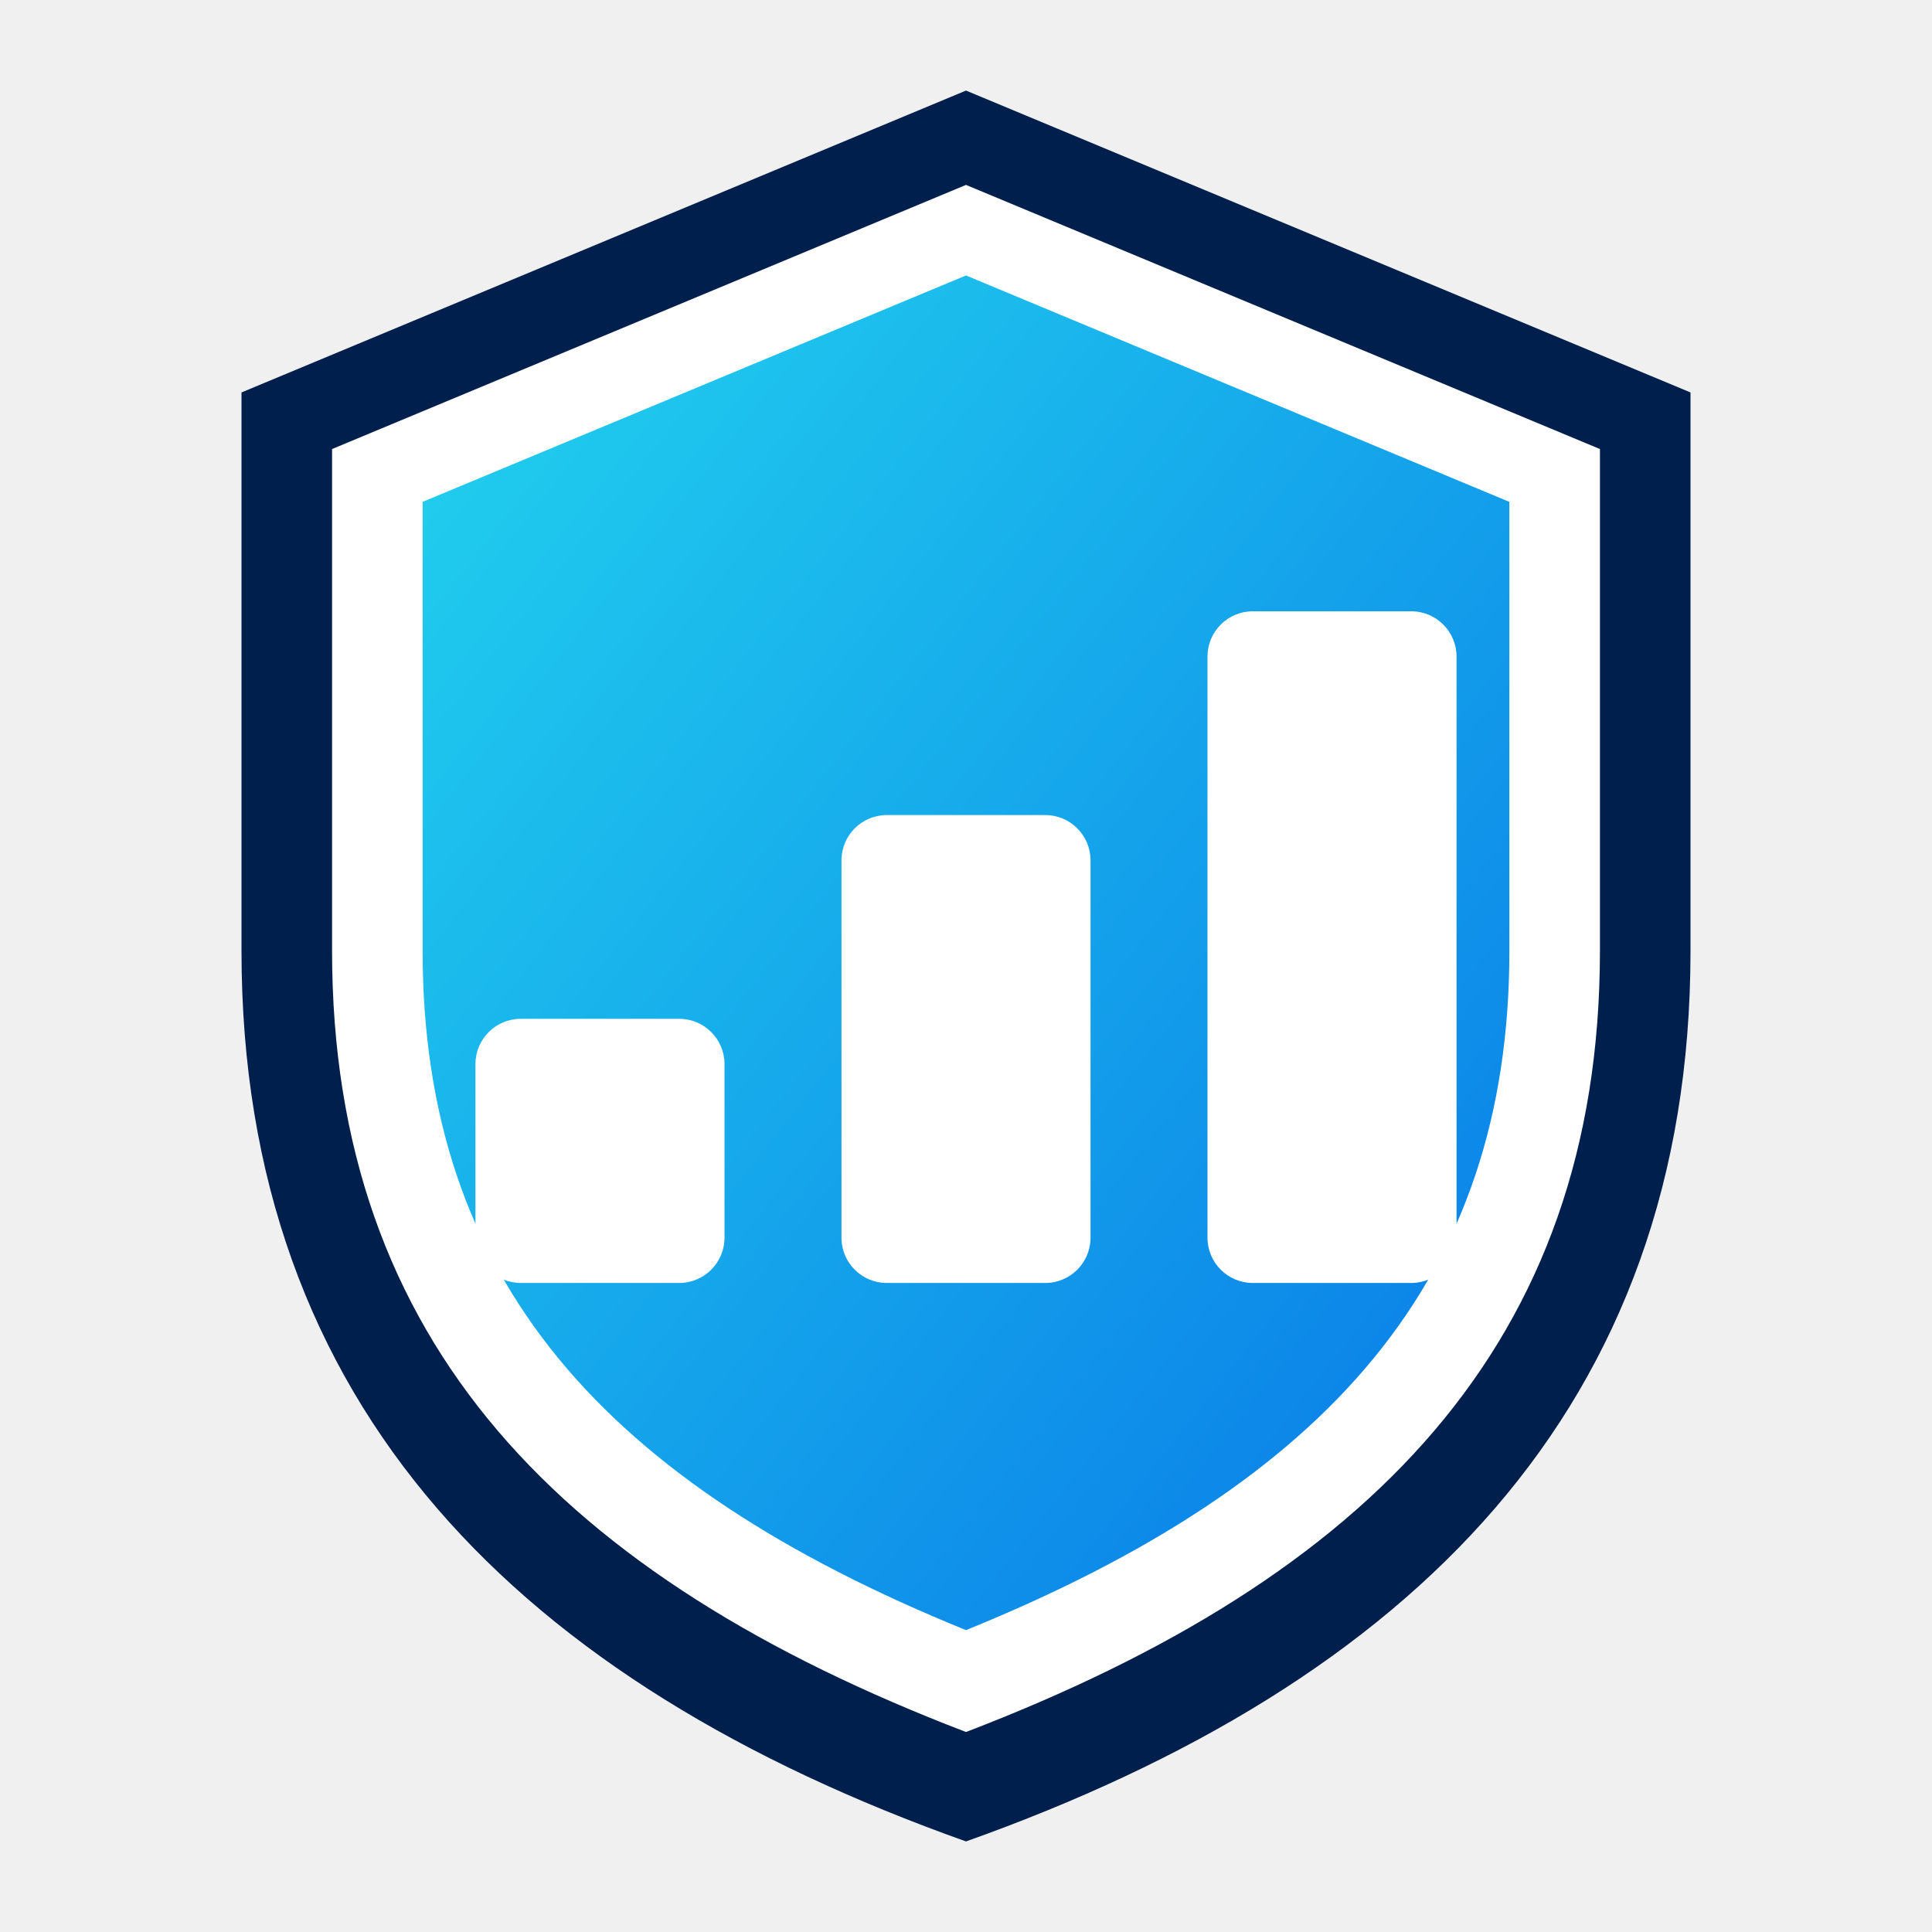
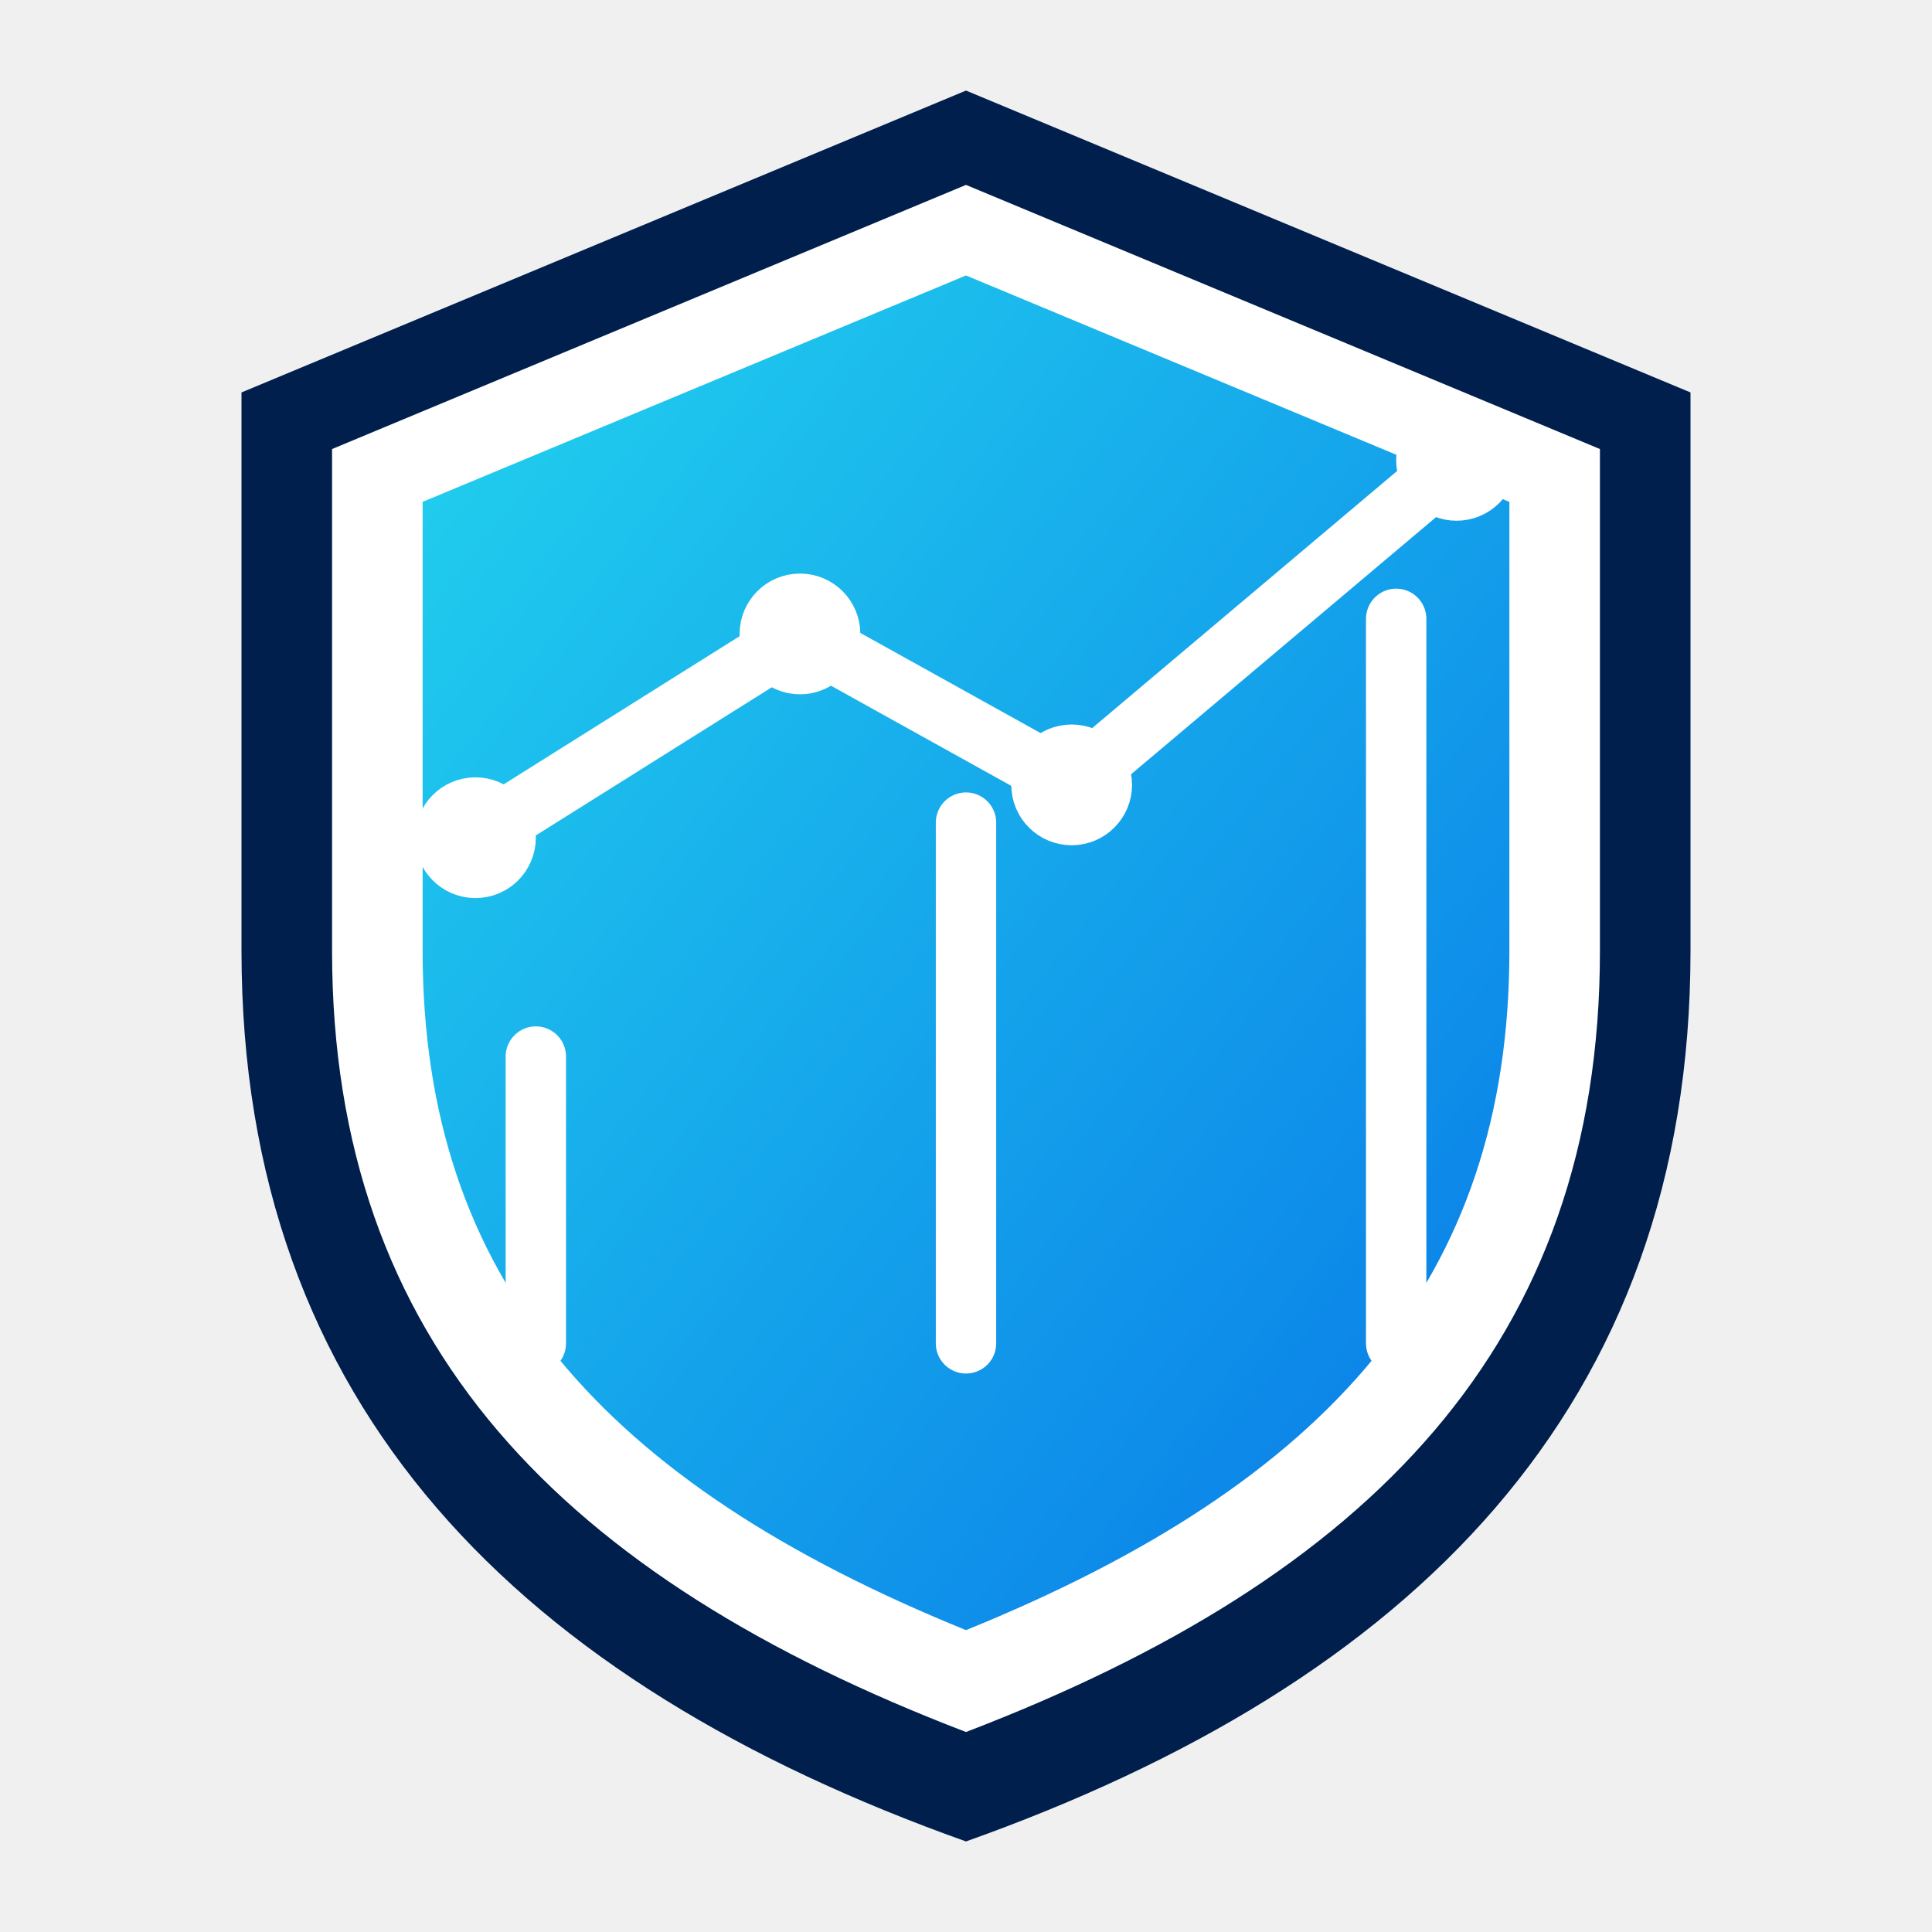
<svg xmlns="http://www.w3.org/2000/svg" viewBox="0 0 512 512">
  <defs>
    <linearGradient id="core" x1="0" y1="0" x2="1" y2="1">
      <stop offset="0" stop-color="#22d3ee" />
      <stop offset="1" stop-color="#0878e8" />
    </linearGradient>
  </defs>
  <path d="M256 24 448 104v148c0 121-74 194-192 236C138 446 64 373 64 252V104Z" fill="#001f4d" />
  <path d="M256 49 424 119v133c0 104-61 166-168 207-107-41-168-103-168-207V119Z" fill="#fff" />
  <path d="M256 73 400 133v119c0 87-48 141-144 180-96-39-144-93-144-180V133Z" fill="url(#core)" />
-   <g fill="none" stroke="#fff" stroke-linecap="round" stroke-linejoin="round" stroke-width="26">
-     <rect x="126" y="270" width="66" height="70" rx="12" fill="#fff" stroke="none" />
-     <rect x="223" y="216" width="66" height="124" rx="12" fill="#fff" stroke="none" />
-     <rect x="320" y="162" width="66" height="178" rx="12" fill="#fff" stroke="none" />
+   <g fill="none" stroke="#fff" stroke-linecap="round" stroke-linejoin="round" stroke-width="16">
+     <path d="M142 356V280m114 76V218m114 138V164" />
+     <path d="m126 222 86-54 72 40 102-86" />
+     <circle cx="126" cy="222" r="8" fill="#fff" />
+     <circle cx="212" cy="168" r="8" fill="#fff" />
+     <circle cx="284" cy="208" r="8" fill="#fff" />
+     <circle cx="386" cy="122" r="8" fill="#fff" />
  </g>
</svg>
